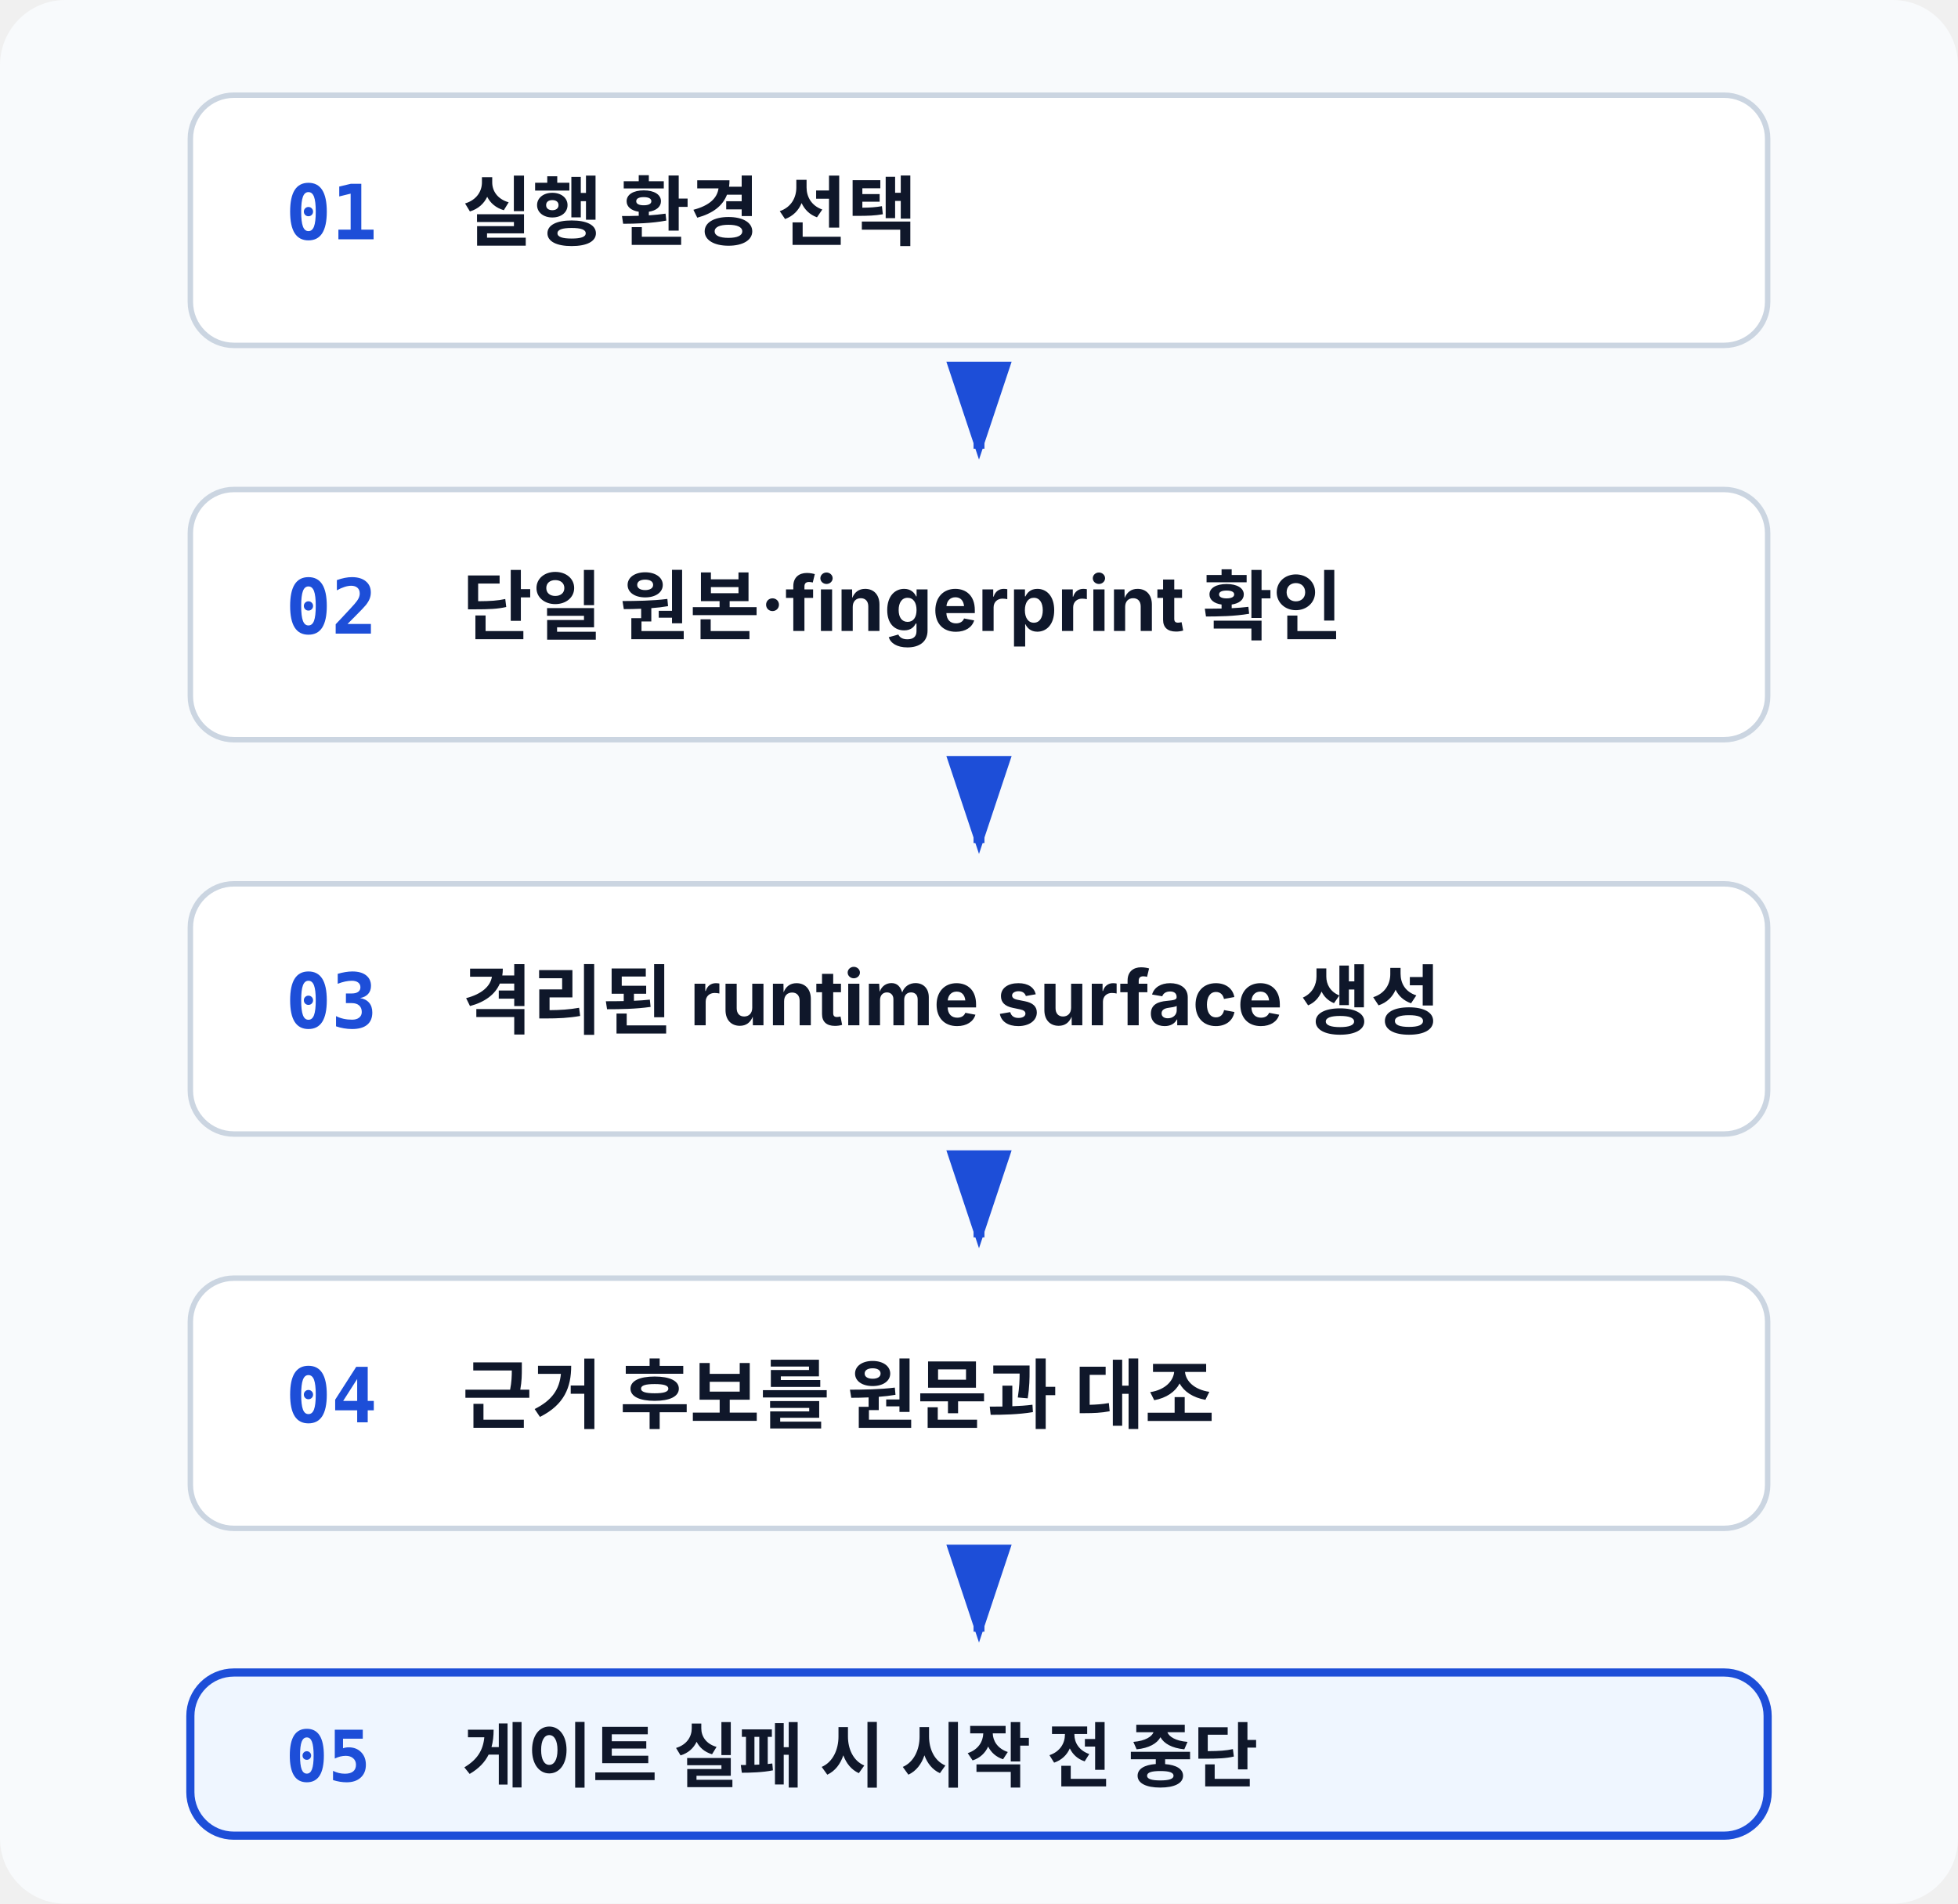
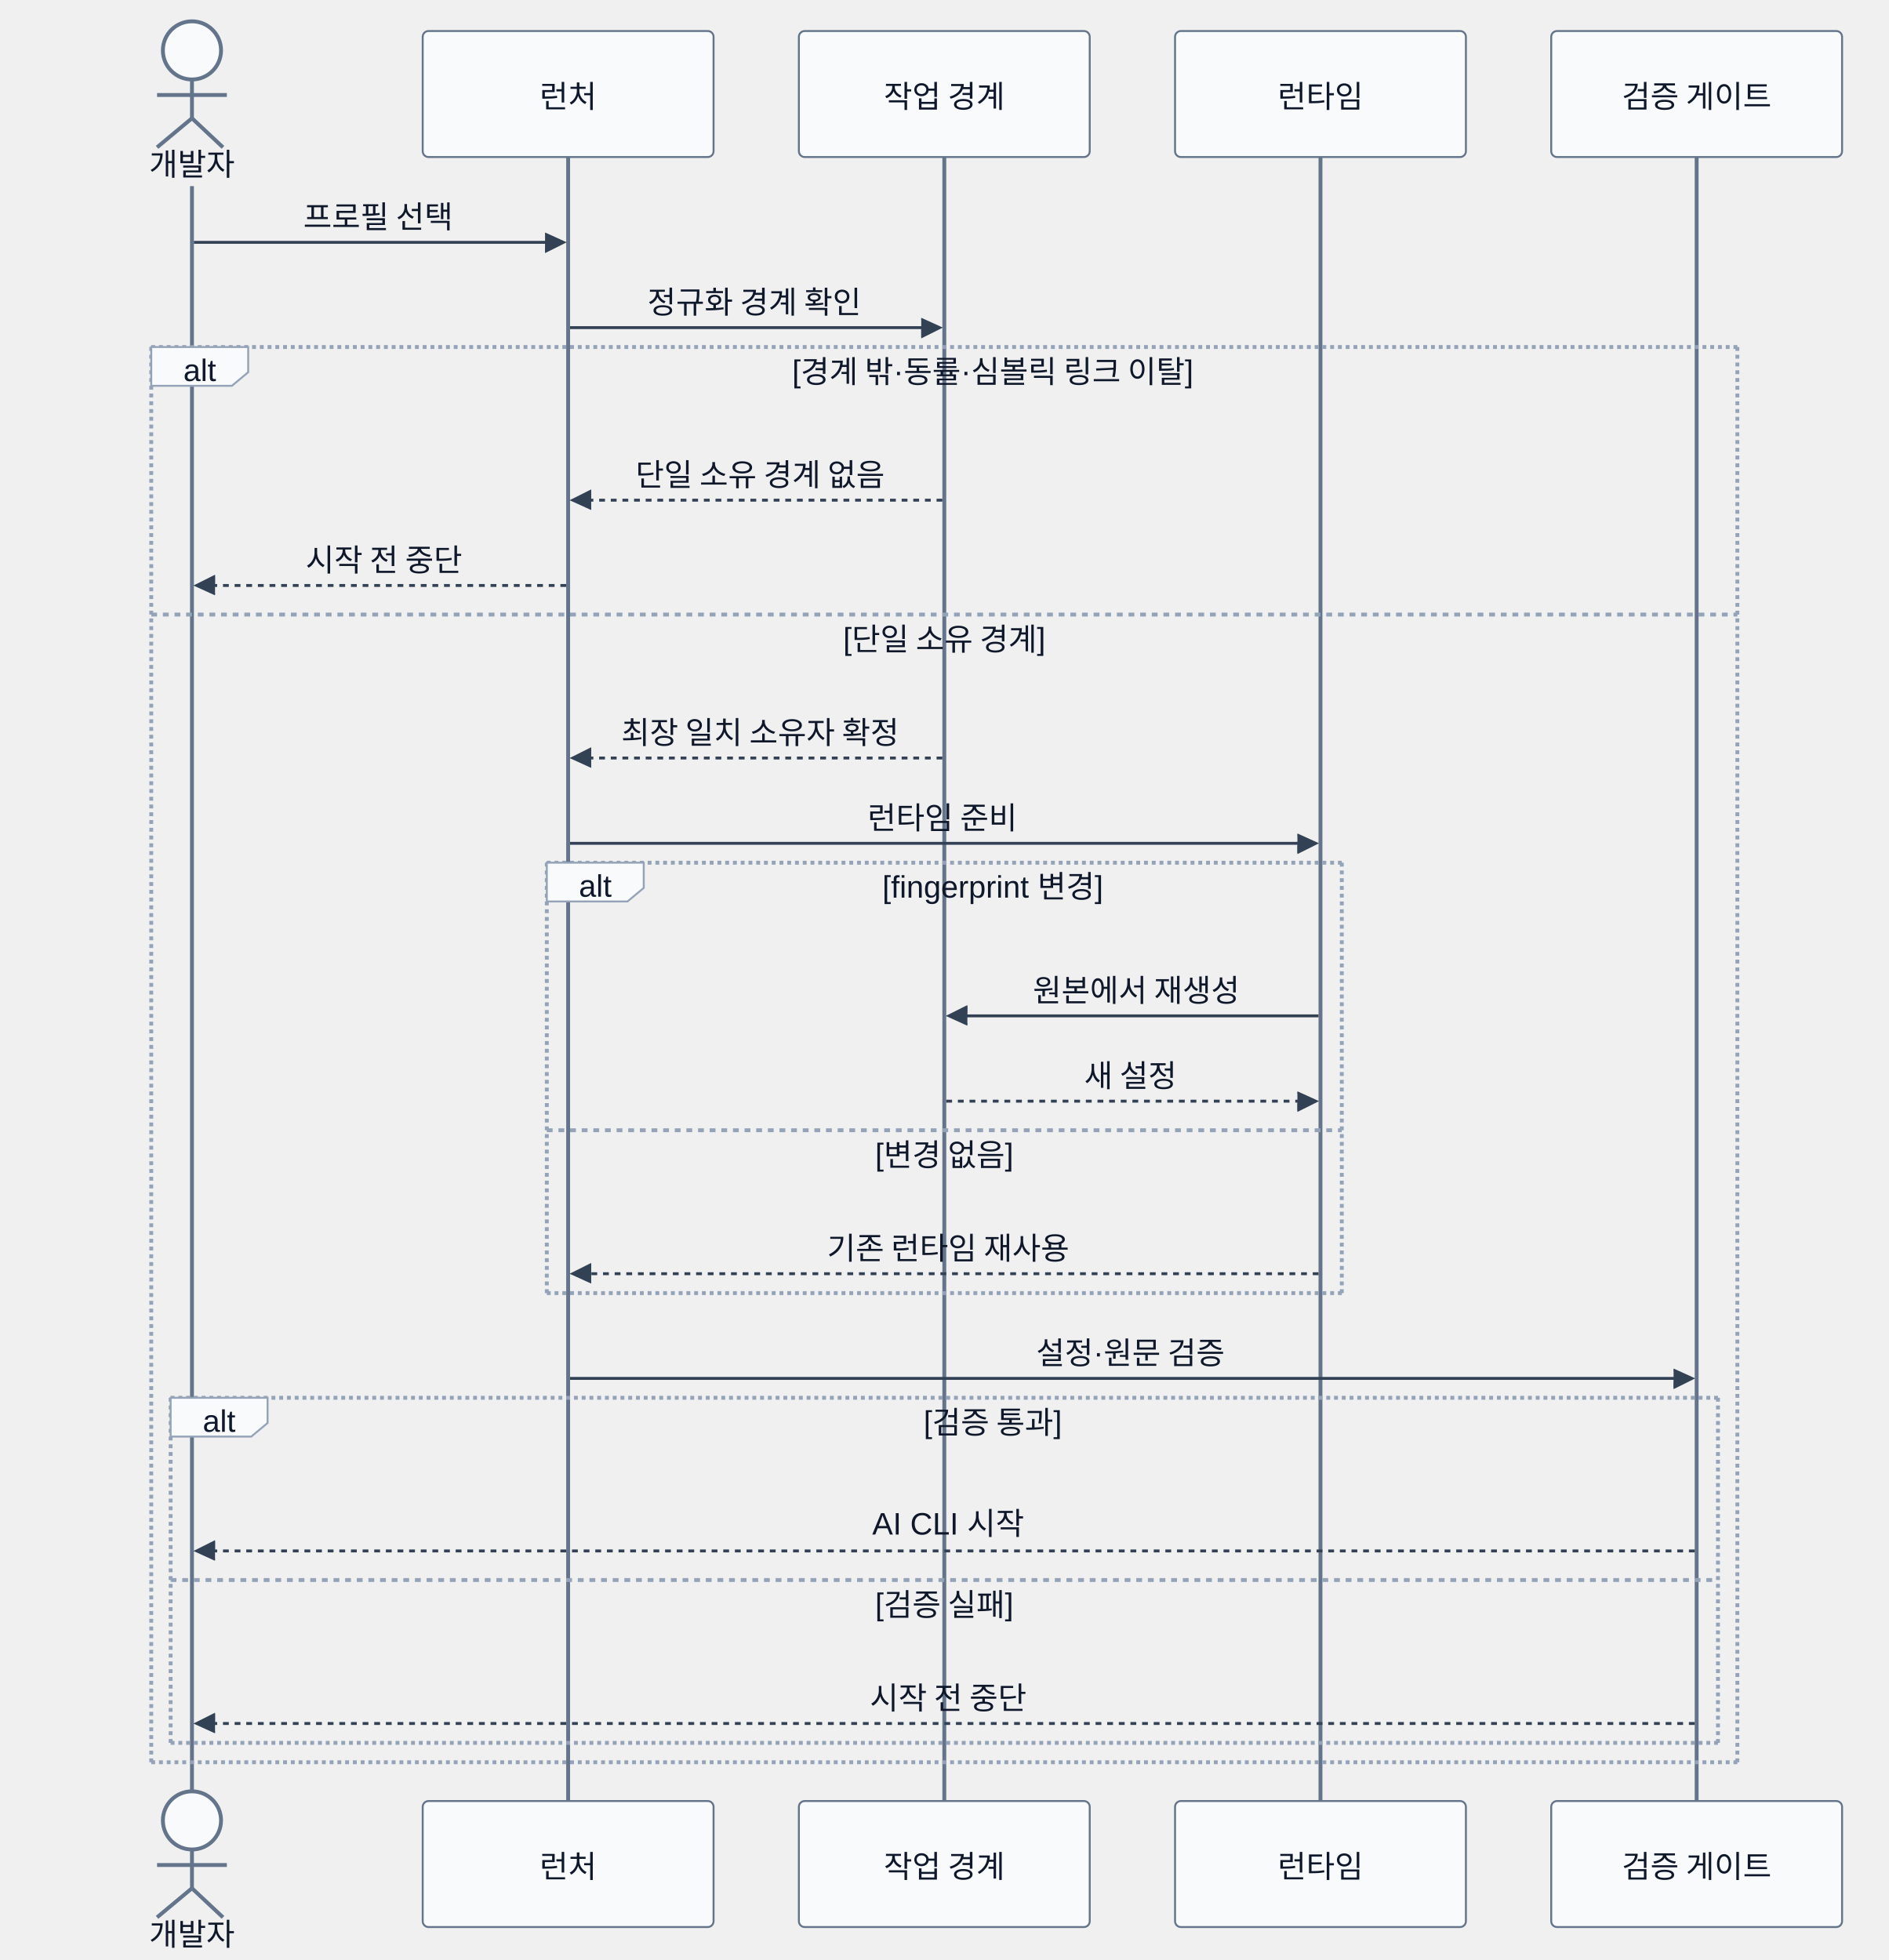
- <svg xmlns="http://www.w3.org/2000/svg" viewBox="0 0 720 700" role="img" aria-labelledby="title desc">
-   <style>.t{font-family:-apple-system,BlinkMacSystemFont,"Apple SD Gothic Neo","Noto Sans KR",sans-serif;fill:#0f172a}.n{font-family:ui-monospace,SFMono-Regular,Menlo,monospace;fill:#1d4ed8;font-weight:800}.box{fill:#fff;stroke:#cbd5e1;stroke-width:2}.flow{stroke:#1d4ed8;stroke-width:4;fill:none;marker-end:url(#a)}</style>
-   <defs>
-     <marker id="a" markerWidth="10" markerHeight="10" refX="8" refY="3" orient="auto">
-       <path d="M0,0 L0,6 L9,3 z" fill="#1d4ed8" />
-     </marker>
-   </defs>
-   <rect width="720" height="700" rx="24" fill="#f8fafc" />
-   <g>
-     <rect x="70" y="35" width="580" height="92" rx="16" class="box" />
-     <text x="105" y="88" class="n" font-size="28">01</text>
-     <text x="170" y="88" class="t" font-size="28" font-weight="700">실행 환경 선택</text>
-   </g>
-   <path d="M360 137 V165" class="flow" />
-   <g>
-     <rect x="70" y="180" width="580" height="92" rx="16" class="box" />
-     <text x="105" y="233" class="n" font-size="28">02</text>
-     <text x="170" y="233" class="t" font-size="28" font-weight="700">단일 원본·fingerprint 확인</text>
-   </g>
-   <path d="M360 282 V310" class="flow" />
-   <g>
-     <rect x="70" y="325" width="580" height="92" rx="16" class="box" />
-     <text x="105" y="378" class="n" font-size="28">03</text>
-     <text x="170" y="378" class="t" font-size="28" font-weight="700">격리된 runtime surface 생성</text>
-   </g>
-   <path d="M360 427 V455" class="flow" />
-   <g>
-     <rect x="70" y="470" width="580" height="92" rx="16" class="box" />
-     <text x="105" y="523" class="n" font-size="28">04</text>
-     <text x="170" y="523" class="t" font-size="28" font-weight="700">근거 후보를 원문과 대조</text>
-   </g>
-   <path d="M360 572 V600" class="flow" />
-   <g>
-     <rect x="70" y="615" width="580" height="60" rx="16" fill="#eff6ff" stroke="#1d4ed8" stroke-width="3" />
-     <text x="105" y="655" class="n" font-size="26">05</text>
-     <text x="170" y="655" class="t" font-size="26" font-weight="800">게이트 실패 시 시작 전 중단</text>
+ <svg xmlns="http://www.w3.org/2000/svg" id="my-svg" width="974" height="1011" viewBox="-24 -16 974 1011" role="graphics-document document" aria-roledescription="sequence" style="background-color: transparent;">
+   <g>
+     <rect x="776" y="913" fill="#eaeaea" stroke="#666" width="150" height="65" name="G" rx="3" ry="3" class="actor actor-bottom" />
+     <text x="851" y="945.5" dominant-baseline="central" alignment-baseline="central" class="actor actor-box" style="text-anchor: middle; font-size: 16px; font-weight: 400; font-family: Arial, &quot;Noto Sans KR&quot;, sans-serif;">
+       <tspan x="851" dy="0">검증 게이트</tspan>
+     </text>
+   </g>
+   <g>
+     <rect x="582" y="913" fill="#eaeaea" stroke="#666" width="150" height="65" name="R" rx="3" ry="3" class="actor actor-bottom" />
+     <text x="657" y="945.5" dominant-baseline="central" alignment-baseline="central" class="actor actor-box" style="text-anchor: middle; font-size: 16px; font-weight: 400; font-family: Arial, &quot;Noto Sans KR&quot;, sans-serif;">
+       <tspan x="657" dy="0">런타임</tspan>
+     </text>
+   </g>
+   <g>
+     <rect x="388" y="913" fill="#eaeaea" stroke="#666" width="150" height="65" name="S" rx="3" ry="3" class="actor actor-bottom" />
+     <text x="463" y="945.5" dominant-baseline="central" alignment-baseline="central" class="actor actor-box" style="text-anchor: middle; font-size: 16px; font-weight: 400; font-family: Arial, &quot;Noto Sans KR&quot;, sans-serif;">
+       <tspan x="463" dy="0">작업 경계</tspan>
+     </text>
+   </g>
+   <g>
+     <rect x="194" y="913" fill="#eaeaea" stroke="#666" width="150" height="65" name="L" rx="3" ry="3" class="actor actor-bottom" />
+     <text x="269" y="945.5" dominant-baseline="central" alignment-baseline="central" class="actor actor-box" style="text-anchor: middle; font-size: 16px; font-weight: 400; font-family: Arial, &quot;Noto Sans KR&quot;, sans-serif;">
+       <tspan x="269" dy="0">런처</tspan>
+     </text>
+   </g>
+   <g />
+   <g>
+     <line id="actor4" x1="851" y1="65" x2="851" y2="913" class="actor-line 200" stroke-width="0.5px" stroke="#999" name="G" data-et="life-line" data-id="G" />
+     <g id="root-4" data-et="participant" data-type="participant" data-id="G">
+       <rect x="776" y="0" fill="#eaeaea" stroke="#666" width="150" height="65" name="G" rx="3" ry="3" class="actor actor-top" />
+       <text x="851" y="32.5" dominant-baseline="central" alignment-baseline="central" class="actor actor-box" style="text-anchor: middle; font-size: 16px; font-weight: 400; font-family: Arial, &quot;Noto Sans KR&quot;, sans-serif;">
+         <tspan x="851" dy="0">검증 게이트</tspan>
+       </text>
+     </g>
+   </g>
+   <g>
+     <line id="actor3" x1="657" y1="65" x2="657" y2="913" class="actor-line 200" stroke-width="0.5px" stroke="#999" name="R" data-et="life-line" data-id="R" />
+     <g id="root-3" data-et="participant" data-type="participant" data-id="R">
+       <rect x="582" y="0" fill="#eaeaea" stroke="#666" width="150" height="65" name="R" rx="3" ry="3" class="actor actor-top" />
+       <text x="657" y="32.5" dominant-baseline="central" alignment-baseline="central" class="actor actor-box" style="text-anchor: middle; font-size: 16px; font-weight: 400; font-family: Arial, &quot;Noto Sans KR&quot;, sans-serif;">
+         <tspan x="657" dy="0">런타임</tspan>
+       </text>
+     </g>
+   </g>
+   <g>
+     <line id="actor2" x1="463" y1="65" x2="463" y2="913" class="actor-line 200" stroke-width="0.5px" stroke="#999" name="S" data-et="life-line" data-id="S" />
+     <g id="root-2" data-et="participant" data-type="participant" data-id="S">
+       <rect x="388" y="0" fill="#eaeaea" stroke="#666" width="150" height="65" name="S" rx="3" ry="3" class="actor actor-top" />
+       <text x="463" y="32.5" dominant-baseline="central" alignment-baseline="central" class="actor actor-box" style="text-anchor: middle; font-size: 16px; font-weight: 400; font-family: Arial, &quot;Noto Sans KR&quot;, sans-serif;">
+         <tspan x="463" dy="0">작업 경계</tspan>
+       </text>
+     </g>
+   </g>
+   <g>
+     <line id="actor1" x1="269" y1="65" x2="269" y2="913" class="actor-line 200" stroke-width="0.5px" stroke="#999" name="L" data-et="life-line" data-id="L" />
+     <g id="root-1" data-et="participant" data-type="participant" data-id="L">
+       <rect x="194" y="0" fill="#eaeaea" stroke="#666" width="150" height="65" name="L" rx="3" ry="3" class="actor actor-top" />
+       <text x="269" y="32.5" dominant-baseline="central" alignment-baseline="central" class="actor actor-box" style="text-anchor: middle; font-size: 16px; font-weight: 400; font-family: Arial, &quot;Noto Sans KR&quot;, sans-serif;">
+         <tspan x="269" dy="0">런처</tspan>
+       </text>
+     </g>
+   </g>
+   <g>
+     <line id="actor0" x1="75" y1="80" x2="75" y2="913" class="actor-line 200" stroke-width="0.5px" stroke="#999" name="D" data-et="life-line" data-id="D" />
+   </g>
+   <style>#my-svg{font-family:Arial,Noto Sans KR,sans-serif;font-size:18px;fill:#0f172a;}@keyframes edge-animation-frame{from{stroke-dashoffset:0;}}@keyframes dash{to{stroke-dashoffset:0;}}#my-svg .edge-animation-slow{stroke-dasharray:9,5!important;stroke-dashoffset:900;animation:dash 50s linear infinite;stroke-linecap:round;}#my-svg .edge-animation-fast{stroke-dasharray:9,5!important;stroke-dashoffset:900;animation:dash 20s linear infinite;stroke-linecap:round;}#my-svg .error-icon{fill:hsl(220.588, 100%, 98.333%);}#my-svg .error-text{fill:rgb(8.5, 5.75, 0);stroke:rgb(8.5, 5.75, 0);}#my-svg .edge-thickness-normal{stroke-width:1px;}#my-svg .edge-thickness-thick{stroke-width:3.5px;}#my-svg .edge-pattern-solid{stroke-dasharray:0;}#my-svg .edge-thickness-invisible{stroke-width:0;fill:none;}#my-svg .edge-pattern-dashed{stroke-dasharray:3;}#my-svg .edge-pattern-dotted{stroke-dasharray:2;}#my-svg .marker{fill:#475569;stroke:#475569;}#my-svg .marker.cross{stroke:#475569;}#my-svg svg{font-family:Arial,Noto Sans KR,sans-serif;font-size:18px;}#my-svg p{margin:0;}#my-svg .actor{stroke:#64748b;fill:#f8fafc;stroke-width:1;}#my-svg rect.actor.outer-path[data-look="neo"]{filter:drop-shadow( 1px 2px 2px rgba(185,185,185,1));}#my-svg rect.note[data-look="neo"]{stroke:#2563eb;fill:#eff6ff;filter:drop-shadow( 1px 2px 2px rgba(185,185,185,1));}#my-svg text.actor&gt;tspan{fill:#0f172a;stroke:none;}#my-svg .actor-line{stroke:#64748b;}#my-svg .innerArc{stroke-width:1.5;stroke-dasharray:none;}#my-svg .messageLine0{stroke-width:1.5;stroke-dasharray:none;stroke:#334155;}#my-svg .messageLine1{stroke-width:1.5;stroke-dasharray:2,2;stroke:#334155;}#my-svg [id$="-arrowhead"] path{fill:#334155;stroke:#334155;}#my-svg .sequenceNumber{fill:#b8aa96;}#my-svg [id$="-sequencenumber"]{fill:#334155;}#my-svg [id$="-crosshead"] path{fill:#334155;stroke:#334155;}#my-svg .messageText{fill:#0f172a;stroke:none;}#my-svg .labelBox{stroke:#94a3b8;fill:#f8fafc;filter:none;}#my-svg .labelText,#my-svg .labelText&gt;tspan{fill:#0f172a;stroke:none;}#my-svg .loopText,#my-svg .loopText&gt;tspan{fill:#0f172a;stroke:none;}#my-svg .sectionTitle,#my-svg .sectionTitle&gt;tspan{fill:#0f172a;stroke:none;}#my-svg .loopLine{stroke-width:2px;stroke-dasharray:2,2;stroke:#94a3b8;fill:#94a3b8;}#my-svg .note{stroke:#2563eb;fill:#eff6ff;}#my-svg .noteText,#my-svg .noteText&gt;tspan{fill:#0f172a;stroke:none;font-weight:normal;}#my-svg .activation0{fill:hsl(-79.412, 100%, 93.333%);stroke:hsl(-79.412, 100%, 83.333%);}#my-svg .activation1{fill:hsl(-79.412, 100%, 93.333%);stroke:hsl(-79.412, 100%, 83.333%);}#my-svg .activation2{fill:hsl(-79.412, 100%, 93.333%);stroke:hsl(-79.412, 100%, 83.333%);}#my-svg .actorPopupMenu{position:absolute;}#my-svg .actorPopupMenuPanel{position:absolute;fill:#f8fafc;box-shadow:0px 8px 16px 0px rgba(0,0,0,0.2);filter:drop-shadow(3px 5px 2px rgb(0 0 0 / 0.4));}#my-svg .actor-man circle,#my-svg line{fill:#f8fafc;stroke-width:2px;}#my-svg g rect.rect{filter:drop-shadow( 1px 2px 2px rgba(185,185,185,1));stroke:hsl(40.588, 60%, 83.333%);}#my-svg .node .neo-node{stroke:hsl(40.588, 60%, 83.333%);}#my-svg [data-look="neo"].node rect,#my-svg [data-look="neo"].cluster rect,#my-svg [data-look="neo"].node polygon{stroke:url(#my-svg-gradient);filter:drop-shadow( 1px 2px 2px rgba(185,185,185,1));}#my-svg [data-look="neo"].swimlane.cluster rect{filter:none;}#my-svg [data-look="neo"].node path{stroke:url(#my-svg-gradient);stroke-width:1px;}#my-svg [data-look="neo"].node .outer-path{filter:drop-shadow( 1px 2px 2px rgba(185,185,185,1));}#my-svg [data-look="neo"].node .neo-line path{stroke:hsl(40.588, 60%, 83.333%);filter:none;}#my-svg [data-look="neo"].node circle{stroke:url(#my-svg-gradient);filter:drop-shadow( 1px 2px 2px rgba(185,185,185,1));}#my-svg [data-look="neo"].node circle .state-start{fill:#000000;}#my-svg [data-look="neo"].icon-shape .icon{fill:url(#my-svg-gradient);filter:drop-shadow( 1px 2px 2px rgba(185,185,185,1));}#my-svg [data-look="neo"].icon-shape .icon-neo path{stroke:url(#my-svg-gradient);filter:drop-shadow( 1px 2px 2px rgba(185,185,185,1));}#my-svg :root{--mermaid-font-family:Arial,Noto Sans KR,sans-serif;}</style>
+   <g />
+   <defs>
+     <symbol id="my-svg-computer" width="24" height="24">
+       <path transform="scale(.5)" d="M2 2v13h20v-13h-20zm18 11h-16v-9h16v9zm-10.228 6l.466-1h3.524l.467 1h-4.457zm14.228 3h-24l2-6h2.104l-1.33 4h18.45l-1.297-4h2.073l2 6zm-5-10h-14v-7h14v7z" />
+     </symbol>
+   </defs>
+   <defs>
+     <symbol id="my-svg-database" fill-rule="evenodd" clip-rule="evenodd">
+       <path transform="scale(.5)" d="M12.258.001l.256.004.255.005.253.008.251.01.249.012.247.015.246.016.242.019.241.02.239.023.236.024.233.027.231.028.229.031.225.032.223.034.22.036.217.038.214.04.211.041.208.043.205.045.201.046.198.048.194.05.191.051.187.053.183.054.18.056.175.057.172.059.168.06.163.061.16.063.155.064.15.066.074.033.073.033.071.034.07.034.069.035.068.035.067.035.066.035.064.036.064.036.062.036.06.036.06.037.058.037.058.037.055.038.055.038.053.038.052.038.051.039.05.039.048.039.047.039.045.04.044.04.043.04.041.04.04.041.039.041.037.041.036.041.034.041.033.042.032.042.03.042.029.042.027.042.026.043.024.043.023.043.021.043.02.043.018.044.017.043.015.044.013.044.012.044.011.045.009.044.007.045.006.045.004.045.002.045.001.045v17l-.001.045-.002.045-.004.045-.006.045-.007.045-.009.044-.011.045-.012.044-.013.044-.015.044-.017.043-.018.044-.02.043-.021.043-.023.043-.024.043-.026.043-.027.042-.029.042-.03.042-.032.042-.033.042-.034.041-.036.041-.037.041-.039.041-.04.041-.041.04-.043.04-.044.04-.045.04-.047.039-.048.039-.05.039-.051.039-.052.038-.053.038-.055.038-.055.038-.058.037-.058.037-.06.037-.06.036-.062.036-.064.036-.064.036-.066.035-.067.035-.068.035-.069.035-.07.034-.071.034-.073.033-.074.033-.15.066-.155.064-.16.063-.163.061-.168.06-.172.059-.175.057-.18.056-.183.054-.187.053-.191.051-.194.05-.198.048-.201.046-.205.045-.208.043-.211.041-.214.04-.217.038-.22.036-.223.034-.225.032-.229.031-.231.028-.233.027-.236.024-.239.023-.241.02-.242.019-.246.016-.247.015-.249.012-.251.01-.253.008-.255.005-.256.004-.258.001-.258-.001-.256-.004-.255-.005-.253-.008-.251-.01-.249-.012-.247-.015-.245-.016-.243-.019-.241-.02-.238-.023-.236-.024-.234-.027-.231-.028-.228-.031-.226-.032-.223-.034-.22-.036-.217-.038-.214-.04-.211-.041-.208-.043-.204-.045-.201-.046-.198-.048-.195-.05-.19-.051-.187-.053-.184-.054-.179-.056-.176-.057-.172-.059-.167-.06-.164-.061-.159-.063-.155-.064-.151-.066-.074-.033-.072-.033-.072-.034-.07-.034-.069-.035-.068-.035-.067-.035-.066-.035-.064-.036-.063-.036-.062-.036-.061-.036-.06-.037-.058-.037-.057-.037-.056-.038-.055-.038-.053-.038-.052-.038-.051-.039-.049-.039-.049-.039-.046-.039-.046-.04-.044-.04-.043-.04-.041-.04-.04-.041-.039-.041-.037-.041-.036-.041-.034-.041-.033-.042-.032-.042-.03-.042-.029-.042-.027-.042-.026-.043-.024-.043-.023-.043-.021-.043-.02-.043-.018-.044-.017-.043-.015-.044-.013-.044-.012-.044-.011-.045-.009-.044-.007-.045-.006-.045-.004-.045-.002-.045-.001-.045v-17l.001-.045.002-.045.004-.045.006-.045.007-.045.009-.044.011-.045.012-.044.013-.044.015-.044.017-.043.018-.044.02-.043.021-.043.023-.043.024-.043.026-.043.027-.042.029-.042.03-.042.032-.042.033-.042.034-.041.036-.041.037-.041.039-.041.04-.041.041-.04.043-.04.044-.04.046-.04.046-.039.049-.039.049-.039.051-.039.052-.038.053-.038.055-.038.056-.038.057-.037.058-.037.06-.037.061-.036.062-.036.063-.036.064-.036.066-.035.067-.035.068-.035.069-.035.07-.034.072-.034.072-.033.074-.033.151-.066.155-.064.159-.063.164-.061.167-.06.172-.059.176-.057.179-.056.184-.054.187-.053.19-.051.195-.05.198-.048.201-.046.204-.045.208-.043.211-.041.214-.04.217-.038.22-.036.223-.034.226-.032.228-.031.231-.028.234-.027.236-.024.238-.023.241-.02.243-.019.245-.016.247-.015.249-.012.251-.01.253-.008.255-.005.256-.004.258-.001.258.001zm-9.258 20.499v.01l.001.021.003.021.004.022.005.021.006.022.007.022.009.023.01.022.011.023.012.023.013.023.015.023.016.024.017.023.018.024.019.024.021.024.022.025.023.024.024.025.052.049.056.05.061.051.066.051.07.051.075.051.079.052.084.052.088.052.092.052.097.052.102.051.105.052.11.052.114.051.119.051.123.051.127.05.131.05.135.05.139.048.144.049.147.047.152.047.155.047.16.045.163.045.167.043.171.043.176.041.178.041.183.039.187.039.19.037.194.035.197.035.202.033.204.031.209.03.212.029.216.027.219.025.222.024.226.021.23.02.233.018.236.016.24.015.243.012.246.01.249.008.253.005.256.004.259.001.26-.001.257-.004.254-.005.25-.008.247-.011.244-.012.241-.014.237-.016.233-.018.231-.021.226-.021.224-.024.22-.026.216-.027.212-.028.21-.031.205-.031.202-.034.198-.034.194-.036.191-.037.187-.039.183-.04.179-.04.175-.042.172-.043.168-.044.163-.045.16-.046.155-.046.152-.047.148-.048.143-.049.139-.049.136-.05.131-.05.126-.05.123-.051.118-.052.114-.051.11-.052.106-.052.101-.052.096-.052.092-.052.088-.053.083-.051.079-.052.074-.052.07-.051.065-.051.06-.051.056-.05.051-.05.023-.024.023-.025.021-.024.02-.024.019-.024.018-.024.017-.024.015-.023.014-.024.013-.023.012-.023.01-.023.01-.022.008-.022.006-.022.006-.022.004-.022.004-.021.001-.021.001-.021v-4.127l-.077.055-.08.053-.083.054-.085.053-.087.052-.09.052-.093.051-.095.05-.097.05-.1.049-.102.049-.105.048-.106.047-.109.047-.111.046-.114.045-.115.045-.118.044-.12.043-.122.042-.124.042-.126.041-.128.04-.13.04-.132.038-.134.038-.135.037-.138.037-.139.035-.142.035-.143.034-.144.033-.147.032-.148.031-.15.03-.151.03-.153.029-.154.027-.156.027-.158.026-.159.025-.161.024-.162.023-.163.022-.165.021-.166.02-.167.019-.169.018-.169.017-.171.016-.173.015-.173.014-.175.013-.175.012-.177.011-.178.01-.179.008-.179.008-.181.006-.182.005-.182.004-.184.003-.184.002h-.37l-.184-.002-.184-.003-.182-.004-.182-.005-.181-.006-.179-.008-.179-.008-.178-.01-.176-.011-.176-.012-.175-.013-.173-.014-.172-.015-.171-.016-.17-.017-.169-.018-.167-.019-.166-.02-.165-.021-.163-.022-.162-.023-.161-.024-.159-.025-.157-.026-.156-.027-.155-.027-.153-.029-.151-.03-.15-.03-.148-.031-.146-.032-.145-.033-.143-.034-.141-.035-.14-.035-.137-.037-.136-.037-.134-.038-.132-.038-.13-.04-.128-.04-.126-.041-.124-.042-.122-.042-.12-.044-.117-.043-.116-.045-.113-.045-.112-.046-.109-.047-.106-.047-.105-.048-.102-.049-.1-.049-.097-.05-.095-.05-.093-.052-.09-.051-.087-.052-.085-.053-.083-.054-.08-.054-.077-.054v4.127zm0-5.654v.011l.001.021.003.021.004.021.005.022.006.022.007.022.009.022.01.022.011.023.012.023.013.023.015.024.016.023.017.024.018.024.019.024.021.024.022.024.023.025.024.024.052.05.056.05.061.05.066.051.07.051.075.052.079.051.084.052.088.052.092.052.097.052.102.052.105.052.11.051.114.051.119.052.123.05.127.051.131.05.135.049.139.049.144.048.147.048.152.047.155.046.16.045.163.045.167.044.171.042.176.042.178.04.183.04.187.038.19.037.194.036.197.034.202.033.204.032.209.03.212.028.216.027.219.025.222.024.226.022.23.02.233.018.236.016.24.014.243.012.246.01.249.008.253.006.256.003.259.001.26-.001.257-.003.254-.006.25-.008.247-.01.244-.012.241-.015.237-.016.233-.018.231-.02.226-.022.224-.024.22-.025.216-.027.212-.029.21-.03.205-.032.202-.033.198-.035.194-.036.191-.037.187-.039.183-.039.179-.041.175-.042.172-.043.168-.044.163-.045.16-.045.155-.047.152-.047.148-.048.143-.048.139-.05.136-.049.131-.05.126-.051.123-.051.118-.051.114-.052.11-.052.106-.052.101-.052.096-.052.092-.052.088-.052.083-.052.079-.052.074-.051.07-.052.065-.051.06-.05.056-.051.051-.049.023-.025.023-.024.021-.025.02-.024.019-.024.018-.024.017-.024.015-.023.014-.023.013-.024.012-.022.01-.023.01-.023.008-.022.006-.022.006-.022.004-.021.004-.022.001-.021.001-.021v-4.139l-.077.054-.08.054-.083.054-.085.052-.087.053-.09.051-.093.051-.095.051-.097.05-.1.049-.102.049-.105.048-.106.047-.109.047-.111.046-.114.045-.115.044-.118.044-.12.044-.122.042-.124.042-.126.041-.128.04-.13.039-.132.039-.134.038-.135.037-.138.036-.139.036-.142.035-.143.033-.144.033-.147.033-.148.031-.15.03-.151.03-.153.028-.154.028-.156.027-.158.026-.159.025-.161.024-.162.023-.163.022-.165.021-.166.02-.167.019-.169.018-.169.017-.171.016-.173.015-.173.014-.175.013-.175.012-.177.011-.178.009-.179.009-.179.007-.181.007-.182.005-.182.004-.184.003-.184.002h-.37l-.184-.002-.184-.003-.182-.004-.182-.005-.181-.007-.179-.007-.179-.009-.178-.009-.176-.011-.176-.012-.175-.013-.173-.014-.172-.015-.171-.016-.17-.017-.169-.018-.167-.019-.166-.02-.165-.021-.163-.022-.162-.023-.161-.024-.159-.025-.157-.026-.156-.027-.155-.028-.153-.028-.151-.03-.15-.03-.148-.031-.146-.033-.145-.033-.143-.033-.141-.035-.14-.036-.137-.036-.136-.037-.134-.038-.132-.039-.13-.039-.128-.04-.126-.041-.124-.042-.122-.043-.12-.043-.117-.044-.116-.044-.113-.046-.112-.046-.109-.046-.106-.047-.105-.048-.102-.049-.1-.049-.097-.05-.095-.051-.093-.051-.09-.051-.087-.053-.085-.052-.083-.054-.08-.054-.077-.054v4.139zm0-5.666v.011l.001.02.003.022.004.021.005.022.006.021.007.022.009.023.01.022.011.023.012.023.013.023.015.023.016.024.017.024.018.023.019.024.021.025.022.024.023.024.024.025.052.05.056.05.061.05.066.051.07.051.075.052.079.051.084.052.088.052.092.052.097.052.102.052.105.051.11.052.114.051.119.051.123.051.127.05.131.05.135.05.139.049.144.048.147.048.152.047.155.046.16.045.163.045.167.043.171.043.176.042.178.04.183.04.187.038.19.037.194.036.197.034.202.033.204.032.209.03.212.028.216.027.219.025.222.024.226.021.23.02.233.018.236.017.24.014.243.012.246.01.249.008.253.006.256.003.259.001.26-.001.257-.003.254-.006.25-.008.247-.01.244-.013.241-.014.237-.016.233-.018.231-.02.226-.022.224-.024.22-.025.216-.027.212-.029.21-.03.205-.032.202-.033.198-.035.194-.036.191-.037.187-.039.183-.039.179-.041.175-.042.172-.043.168-.044.163-.045.16-.045.155-.047.152-.047.148-.048.143-.049.139-.049.136-.049.131-.051.126-.05.123-.051.118-.052.114-.051.11-.052.106-.052.101-.052.096-.052.092-.052.088-.052.083-.052.079-.052.074-.052.07-.051.065-.051.06-.051.056-.05.051-.049.023-.025.023-.025.021-.024.02-.024.019-.024.018-.024.017-.024.015-.023.014-.024.013-.023.012-.023.01-.022.01-.023.008-.022.006-.022.006-.022.004-.022.004-.021.001-.021.001-.021v-4.153l-.077.054-.08.054-.083.053-.085.053-.087.053-.09.051-.093.051-.095.051-.097.05-.1.049-.102.048-.105.048-.106.048-.109.046-.111.046-.114.046-.115.044-.118.044-.12.043-.122.043-.124.042-.126.041-.128.04-.13.039-.132.039-.134.038-.135.037-.138.036-.139.036-.142.034-.143.034-.144.033-.147.032-.148.032-.15.03-.151.03-.153.028-.154.028-.156.027-.158.026-.159.024-.161.024-.162.023-.163.023-.165.021-.166.02-.167.019-.169.018-.169.017-.171.016-.173.015-.173.014-.175.013-.175.012-.177.01-.178.01-.179.009-.179.007-.181.006-.182.006-.182.004-.184.003-.184.001-.185.001-.185-.001-.184-.001-.184-.003-.182-.004-.182-.006-.181-.006-.179-.007-.179-.009-.178-.01-.176-.01-.176-.012-.175-.013-.173-.014-.172-.015-.171-.016-.17-.017-.169-.018-.167-.019-.166-.02-.165-.021-.163-.023-.162-.023-.161-.024-.159-.024-.157-.026-.156-.027-.155-.028-.153-.028-.151-.03-.15-.03-.148-.032-.146-.032-.145-.033-.143-.034-.141-.034-.14-.036-.137-.036-.136-.037-.134-.038-.132-.039-.13-.039-.128-.041-.126-.041-.124-.041-.122-.043-.12-.043-.117-.044-.116-.044-.113-.046-.112-.046-.109-.046-.106-.048-.105-.048-.102-.048-.1-.05-.097-.049-.095-.051-.093-.051-.09-.052-.087-.052-.085-.053-.083-.053-.08-.054-.077-.054v4.153zm8.74-8.179l-.257.004-.254.005-.25.008-.247.011-.244.012-.241.014-.237.016-.233.018-.231.021-.226.022-.224.023-.22.026-.216.027-.212.028-.21.031-.205.032-.202.033-.198.034-.194.036-.191.038-.187.038-.183.04-.179.041-.175.042-.172.043-.168.043-.163.045-.16.046-.155.046-.152.048-.148.048-.143.048-.139.049-.136.05-.131.05-.126.051-.123.051-.118.051-.114.052-.11.052-.106.052-.101.052-.096.052-.092.052-.088.052-.083.052-.079.052-.074.051-.07.052-.065.051-.06.05-.056.05-.051.05-.023.025-.023.024-.021.024-.02.025-.019.024-.018.024-.017.023-.015.024-.014.023-.013.023-.012.023-.01.023-.01.022-.008.022-.006.023-.006.021-.004.022-.004.021-.001.021-.001.021.001.021.001.021.004.021.004.022.006.021.006.023.008.022.01.022.01.023.012.023.013.023.014.023.015.024.017.023.018.024.019.024.02.025.021.024.023.024.023.025.051.05.056.05.06.05.065.051.07.052.074.051.079.052.083.052.088.052.092.052.096.052.101.052.106.052.11.052.114.052.118.051.123.051.126.051.131.05.136.05.139.049.143.048.148.048.152.048.155.046.16.046.163.045.168.043.172.043.175.042.179.041.183.04.187.038.191.038.194.036.198.034.202.033.205.032.21.031.212.028.216.027.22.026.224.023.226.022.231.021.233.018.237.016.241.014.244.012.247.011.25.008.254.005.257.004.26.001.26-.001.257-.004.254-.005.25-.008.247-.011.244-.012.241-.014.237-.016.233-.018.231-.021.226-.022.224-.023.22-.026.216-.027.212-.028.21-.031.205-.032.202-.033.198-.034.194-.036.191-.038.187-.038.183-.04.179-.041.175-.042.172-.043.168-.043.163-.045.16-.046.155-.046.152-.048.148-.048.143-.048.139-.049.136-.05.131-.05.126-.051.123-.051.118-.051.114-.052.11-.052.106-.052.101-.052.096-.052.092-.052.088-.052.083-.052.079-.052.074-.051.07-.052.065-.051.06-.05.056-.05.051-.05.023-.025.023-.024.021-.024.02-.025.019-.024.018-.024.017-.023.015-.024.014-.023.013-.023.012-.023.01-.023.01-.022.008-.022.006-.023.006-.021.004-.022.004-.021.001-.021.001-.021-.001-.021-.001-.021-.004-.021-.004-.022-.006-.021-.006-.023-.008-.022-.01-.022-.01-.023-.012-.023-.013-.023-.014-.023-.015-.024-.017-.023-.018-.024-.019-.024-.02-.025-.021-.024-.023-.024-.023-.025-.051-.05-.056-.05-.06-.05-.065-.051-.07-.052-.074-.051-.079-.052-.083-.052-.088-.052-.092-.052-.096-.052-.101-.052-.106-.052-.11-.052-.114-.052-.118-.051-.123-.051-.126-.051-.131-.05-.136-.05-.139-.049-.143-.048-.148-.048-.152-.048-.155-.046-.16-.046-.163-.045-.168-.043-.172-.043-.175-.042-.179-.041-.183-.04-.187-.038-.191-.038-.194-.036-.198-.034-.202-.033-.205-.032-.21-.031-.212-.028-.216-.027-.22-.026-.224-.023-.226-.022-.231-.021-.233-.018-.237-.016-.241-.014-.244-.012-.247-.011-.25-.008-.254-.005-.257-.004-.26-.001-.26.001z" />
+     </symbol>
+   </defs>
+   <defs>
+     <symbol id="my-svg-clock" width="24" height="24">
+       <path transform="scale(.5)" d="M12 2c5.514 0 10 4.486 10 10s-4.486 10-10 10-10-4.486-10-10 4.486-10 10-10zm0-2c-6.627 0-12 5.373-12 12s5.373 12 12 12 12-5.373 12-12-5.373-12-12-12zm5.848 12.459c.202.038.202.333.001.372-1.907.361-6.045 1.111-6.547 1.111-.719 0-1.301-.582-1.301-1.301 0-.512.77-5.447 1.125-7.445.034-.192.312-.181.343.014l.985 6.238 5.394 1.011z" />
+     </symbol>
+   </defs>
+   <defs>
+     <marker id="my-svg-arrowhead" refX="7.9" refY="5" markerUnits="userSpaceOnUse" markerWidth="12" markerHeight="12" orient="auto-start-reverse">
+       <path d="M -1 0 L 10 5 L 0 10 z" />
+     </marker>
+   </defs>
+   <defs>
+     <marker id="my-svg-crosshead" markerWidth="15" markerHeight="8" orient="auto" refX="4" refY="4.5">
+       <path fill="none" stroke="#000000" stroke-width="1pt" d="M 1,2 L 6,7 M 6,2 L 1,7" style="stroke-dasharray: 0, 0;" />
+     </marker>
+   </defs>
+   <defs>
+     <marker id="my-svg-filled-head" refX="15.5" refY="7" markerWidth="20" markerHeight="28" orient="auto">
+       <path d="M 18,7 L9,13 L14,7 L9,1 Z" />
+     </marker>
+   </defs>
+   <defs>
+     <marker id="my-svg-sequencenumber" refX="15" refY="15" markerWidth="60" markerHeight="40" orient="auto">
+       <circle cx="15" cy="15" r="6" />
+     </marker>
+   </defs>
+   <defs>
+     <marker id="my-svg-solidTopArrowHead" refX="7.9" refY="7.25" markerUnits="userSpaceOnUse" markerWidth="12" markerHeight="12" orient="auto-start-reverse">
+       <path d="M 0 0 L 10 8 L 0 8 z" />
+     </marker>
+   </defs>
+   <defs>
+     <marker id="my-svg-solidBottomArrowHead" refX="7.9" refY="0.75" markerUnits="userSpaceOnUse" markerWidth="12" markerHeight="12" orient="auto-start-reverse">
+       <path d="M 0 0 L 10 0 L 0 8 z" />
+     </marker>
+   </defs>
+   <defs>
+     <marker id="my-svg-stickTopArrowHead" refX="7.5" refY="7" markerUnits="userSpaceOnUse" markerWidth="12" markerHeight="12" orient="auto-start-reverse">
+       <path d="M 0 0 L 7 7" stroke="black" stroke-width="1.5" fill="none" />
+     </marker>
+   </defs>
+   <defs>
+     <marker id="my-svg-stickBottomArrowHead" refX="7.5" refY="0" markerUnits="userSpaceOnUse" markerWidth="12" markerHeight="12" orient="auto-start-reverse">
+       <path d="M 0 7 L 7 0" stroke="black" stroke-width="1.5" fill="none" />
+     </marker>
+   </defs>
+   <g data-et="control-structure" data-id="i13">
+     <line x1="258" y1="429" x2="668" y2="429" class="loopLine" />
+     <line x1="668" y1="429" x2="668" y2="651" class="loopLine" />
+     <line x1="258" y1="651" x2="668" y2="651" class="loopLine" />
+     <line x1="258" y1="429" x2="258" y2="651" class="loopLine" />
+     <line x1="258" y1="567" x2="668" y2="567" class="loopLine" style="stroke-dasharray: 3, 3;" />
+     <polygon points="258,429 308,429 308,442 299.6,449 258,449" class="labelBox" />
+     <text x="283" y="442" text-anchor="middle" dominant-baseline="middle" alignment-baseline="middle" class="labelText" style="font-family: Arial, &quot;Noto Sans KR&quot;, sans-serif; font-size: 16px; font-weight: 400;">alt</text>
+     <text x="488" y="447" text-anchor="middle" class="loopText" style="font-family: Arial, &quot;Noto Sans KR&quot;, sans-serif; font-size: 16px; font-weight: 400;">
+       <tspan x="488">[fingerprint 변경]</tspan>
+     </text>
+     <text x="463" y="585" text-anchor="middle" class="sectionTitle" style="font-family: Arial, &quot;Noto Sans KR&quot;, sans-serif; font-size: 16px; font-weight: 400;">[변경 없음]</text>
+   </g>
+   <g data-et="control-structure" data-id="i19">
+     <line x1="64" y1="705" x2="862" y2="705" class="loopLine" />
+     <line x1="862" y1="705" x2="862" y2="883" class="loopLine" />
+     <line x1="64" y1="883" x2="862" y2="883" class="loopLine" />
+     <line x1="64" y1="705" x2="64" y2="883" class="loopLine" />
+     <line x1="64" y1="799" x2="862" y2="799" class="loopLine" style="stroke-dasharray: 3, 3;" />
+     <polygon points="64,705 114,705 114,718 105.6,725 64,725" class="labelBox" />
+     <text x="89" y="718" text-anchor="middle" dominant-baseline="middle" alignment-baseline="middle" class="labelText" style="font-family: Arial, &quot;Noto Sans KR&quot;, sans-serif; font-size: 16px; font-weight: 400;">alt</text>
+     <text x="488" y="723" text-anchor="middle" class="loopText" style="font-family: Arial, &quot;Noto Sans KR&quot;, sans-serif; font-size: 16px; font-weight: 400;">
+       <tspan x="488">[검증 통과]</tspan>
+     </text>
+     <text x="463" y="817" text-anchor="middle" class="sectionTitle" style="font-family: Arial, &quot;Noto Sans KR&quot;, sans-serif; font-size: 16px; font-weight: 400;">[검증 실패]</text>
+   </g>
+   <g data-et="control-structure" data-id="i20">
+     <line x1="54" y1="163" x2="872" y2="163" class="loopLine" />
+     <line x1="872" y1="163" x2="872" y2="893" class="loopLine" />
+     <line x1="54" y1="893" x2="872" y2="893" class="loopLine" />
+     <line x1="54" y1="163" x2="54" y2="893" class="loopLine" />
+     <line x1="54" y1="301" x2="872" y2="301" class="loopLine" style="stroke-dasharray: 3, 3;" />
+     <polygon points="54,163 104,163 104,176 95.6,183 54,183" class="labelBox" />
+     <text x="79" y="176" text-anchor="middle" dominant-baseline="middle" alignment-baseline="middle" class="labelText" style="font-family: Arial, &quot;Noto Sans KR&quot;, sans-serif; font-size: 16px; font-weight: 400;">alt</text>
+     <text x="488" y="181" text-anchor="middle" class="loopText" style="font-family: Arial, &quot;Noto Sans KR&quot;, sans-serif; font-size: 16px; font-weight: 400;">
+       <tspan x="488">[경계 밖·동률·심볼릭 링크 이탈]</tspan>
+     </text>
+     <text x="463" y="319" text-anchor="middle" class="sectionTitle" style="font-family: Arial, &quot;Noto Sans KR&quot;, sans-serif; font-size: 16px; font-weight: 400;">[단일 소유 경계]</text>
+   </g>
+   <g class="actor-man actor-top" name="D" data-et="participant" data-type="actor" data-id="D" style="stroke: rgb(100, 116, 139);">
+     <line id="actor-man-torso0" x1="75" y1="25" x2="75" y2="45" />
+     <line id="actor-man-arms0" x1="57" y1="33" x2="93" y2="33" />
+     <line x1="57" y1="60" x2="75" y2="45" />
+     <line x1="75" y1="45" x2="91" y2="60" />
+     <circle cx="75" cy="10" r="15" width="150" height="65" />
+     <text x="75" y="67.5" dominant-baseline="central" alignment-baseline="central" class="actor actor-man" style="text-anchor: middle; font-size: 16px; font-weight: 400; font-family: Arial, &quot;Noto Sans KR&quot;, sans-serif;">
+       <tspan x="75" dy="0">개발자</tspan>
+     </text>
+   </g>
+   <text x="171" y="80" text-anchor="middle" dominant-baseline="middle" alignment-baseline="middle" class="messageText" dy="1em" style="font-family: Arial, &quot;Noto Sans KR&quot;, sans-serif; font-size: 16px; font-weight: 400;">프로필 선택</text>
+   <line x1="76" y1="109" x2="265" y2="109" class="messageLine0" data-et="message" data-id="i0" data-from="D" data-to="L" stroke-width="2" stroke="none" marker-end="url(#my-svg-arrowhead)" style="fill: none;" />
+   <text x="365" y="124" text-anchor="middle" dominant-baseline="middle" alignment-baseline="middle" class="messageText" dy="1em" style="font-family: Arial, &quot;Noto Sans KR&quot;, sans-serif; font-size: 16px; font-weight: 400;">정규화 경계 확인</text>
+   <line x1="270" y1="153" x2="459" y2="153" class="messageLine0" data-et="message" data-id="i1" data-from="L" data-to="S" stroke-width="2" stroke="none" marker-end="url(#my-svg-arrowhead)" style="fill: none;" />
+   <text x="368" y="213" text-anchor="middle" dominant-baseline="middle" alignment-baseline="middle" class="messageText" dy="1em" style="font-family: Arial, &quot;Noto Sans KR&quot;, sans-serif; font-size: 16px; font-weight: 400;">단일 소유 경계 없음</text>
+   <line x1="462" y1="242" x2="273" y2="242" class="messageLine1" data-et="message" data-id="i3" data-from="S" data-to="L" stroke-width="2" stroke="none" marker-end="url(#my-svg-arrowhead)" style="stroke-dasharray: 3, 3; fill: none;" />
+   <text x="174" y="257" text-anchor="middle" dominant-baseline="middle" alignment-baseline="middle" class="messageText" dy="1em" style="font-family: Arial, &quot;Noto Sans KR&quot;, sans-serif; font-size: 16px; font-weight: 400;">시작 전 중단</text>
+   <line x1="268" y1="286" x2="79" y2="286" class="messageLine1" data-et="message" data-id="i4" data-from="L" data-to="D" stroke-width="2" stroke="none" marker-end="url(#my-svg-arrowhead)" style="stroke-dasharray: 3, 3; fill: none;" />
+   <text x="368" y="346" text-anchor="middle" dominant-baseline="middle" alignment-baseline="middle" class="messageText" dy="1em" style="font-family: Arial, &quot;Noto Sans KR&quot;, sans-serif; font-size: 16px; font-weight: 400;">최장 일치 소유자 확정</text>
+   <line x1="462" y1="375" x2="273" y2="375" class="messageLine1" data-et="message" data-id="i6" data-from="S" data-to="L" stroke-width="2" stroke="none" marker-end="url(#my-svg-arrowhead)" style="stroke-dasharray: 3, 3; fill: none;" />
+   <text x="462" y="390" text-anchor="middle" dominant-baseline="middle" alignment-baseline="middle" class="messageText" dy="1em" style="font-family: Arial, &quot;Noto Sans KR&quot;, sans-serif; font-size: 16px; font-weight: 400;">런타임 준비</text>
+   <line x1="270" y1="419" x2="653" y2="419" class="messageLine0" data-et="message" data-id="i7" data-from="L" data-to="R" stroke-width="2" stroke="none" marker-end="url(#my-svg-arrowhead)" style="fill: none;" />
+   <text x="562" y="479" text-anchor="middle" dominant-baseline="middle" alignment-baseline="middle" class="messageText" dy="1em" style="font-family: Arial, &quot;Noto Sans KR&quot;, sans-serif; font-size: 16px; font-weight: 400;">원본에서 재생성</text>
+   <line x1="656" y1="508" x2="467" y2="508" class="messageLine0" data-et="message" data-id="i9" data-from="R" data-to="S" stroke-width="2" stroke="none" marker-end="url(#my-svg-arrowhead)" style="fill: none;" />
+   <text x="559" y="523" text-anchor="middle" dominant-baseline="middle" alignment-baseline="middle" class="messageText" dy="1em" style="font-family: Arial, &quot;Noto Sans KR&quot;, sans-serif; font-size: 16px; font-weight: 400;">새 설정</text>
+   <line x1="464" y1="552" x2="653" y2="552" class="messageLine1" data-et="message" data-id="i10" data-from="S" data-to="R" stroke-width="2" stroke="none" marker-end="url(#my-svg-arrowhead)" style="stroke-dasharray: 3, 3; fill: none;" />
+   <text x="465" y="612" text-anchor="middle" dominant-baseline="middle" alignment-baseline="middle" class="messageText" dy="1em" style="font-family: Arial, &quot;Noto Sans KR&quot;, sans-serif; font-size: 16px; font-weight: 400;">기존 런타임 재사용</text>
+   <line x1="656" y1="641" x2="273" y2="641" class="messageLine1" data-et="message" data-id="i12" data-from="R" data-to="L" stroke-width="2" stroke="none" marker-end="url(#my-svg-arrowhead)" style="stroke-dasharray: 3, 3; fill: none;" />
+   <text x="559" y="666" text-anchor="middle" dominant-baseline="middle" alignment-baseline="middle" class="messageText" dy="1em" style="font-family: Arial, &quot;Noto Sans KR&quot;, sans-serif; font-size: 16px; font-weight: 400;">설정·원문 검증</text>
+   <line x1="270" y1="695" x2="847" y2="695" class="messageLine0" data-et="message" data-id="i14" data-from="L" data-to="G" stroke-width="2" stroke="none" marker-end="url(#my-svg-arrowhead)" style="fill: none;" />
+   <text x="465" y="755" text-anchor="middle" dominant-baseline="middle" alignment-baseline="middle" class="messageText" dy="1em" style="font-family: Arial, &quot;Noto Sans KR&quot;, sans-serif; font-size: 16px; font-weight: 400;">AI CLI 시작</text>
+   <line x1="850" y1="784" x2="79" y2="784" class="messageLine1" data-et="message" data-id="i16" data-from="G" data-to="D" stroke-width="2" stroke="none" marker-end="url(#my-svg-arrowhead)" style="stroke-dasharray: 3, 3; fill: none;" />
+   <text x="465" y="844" text-anchor="middle" dominant-baseline="middle" alignment-baseline="middle" class="messageText" dy="1em" style="font-family: Arial, &quot;Noto Sans KR&quot;, sans-serif; font-size: 16px; font-weight: 400;">시작 전 중단</text>
+   <line x1="850" y1="873" x2="79" y2="873" class="messageLine1" data-et="message" data-id="i18" data-from="G" data-to="D" stroke-width="2" stroke="none" marker-end="url(#my-svg-arrowhead)" style="stroke-dasharray: 3, 3; fill: none;" />
+   <g class="actor-man actor-bottom" name="D" style="stroke: rgb(100, 116, 139);">
+     <line id="actor-man-torso4" x1="75" y1="938" x2="75" y2="958" />
+     <line id="actor-man-arms4" x1="57" y1="946" x2="93" y2="946" />
+     <line x1="57" y1="973" x2="75" y2="958" />
+     <line x1="75" y1="958" x2="91" y2="973" />
+     <circle cx="75" cy="923" r="15" width="150" height="65" />
+     <text x="75" y="980.5" dominant-baseline="central" alignment-baseline="central" class="actor actor-man" style="text-anchor: middle; font-size: 16px; font-weight: 400; font-family: Arial, &quot;Noto Sans KR&quot;, sans-serif;">
+       <tspan x="75" dy="0">개발자</tspan>
+     </text>
  </g>
</svg>
